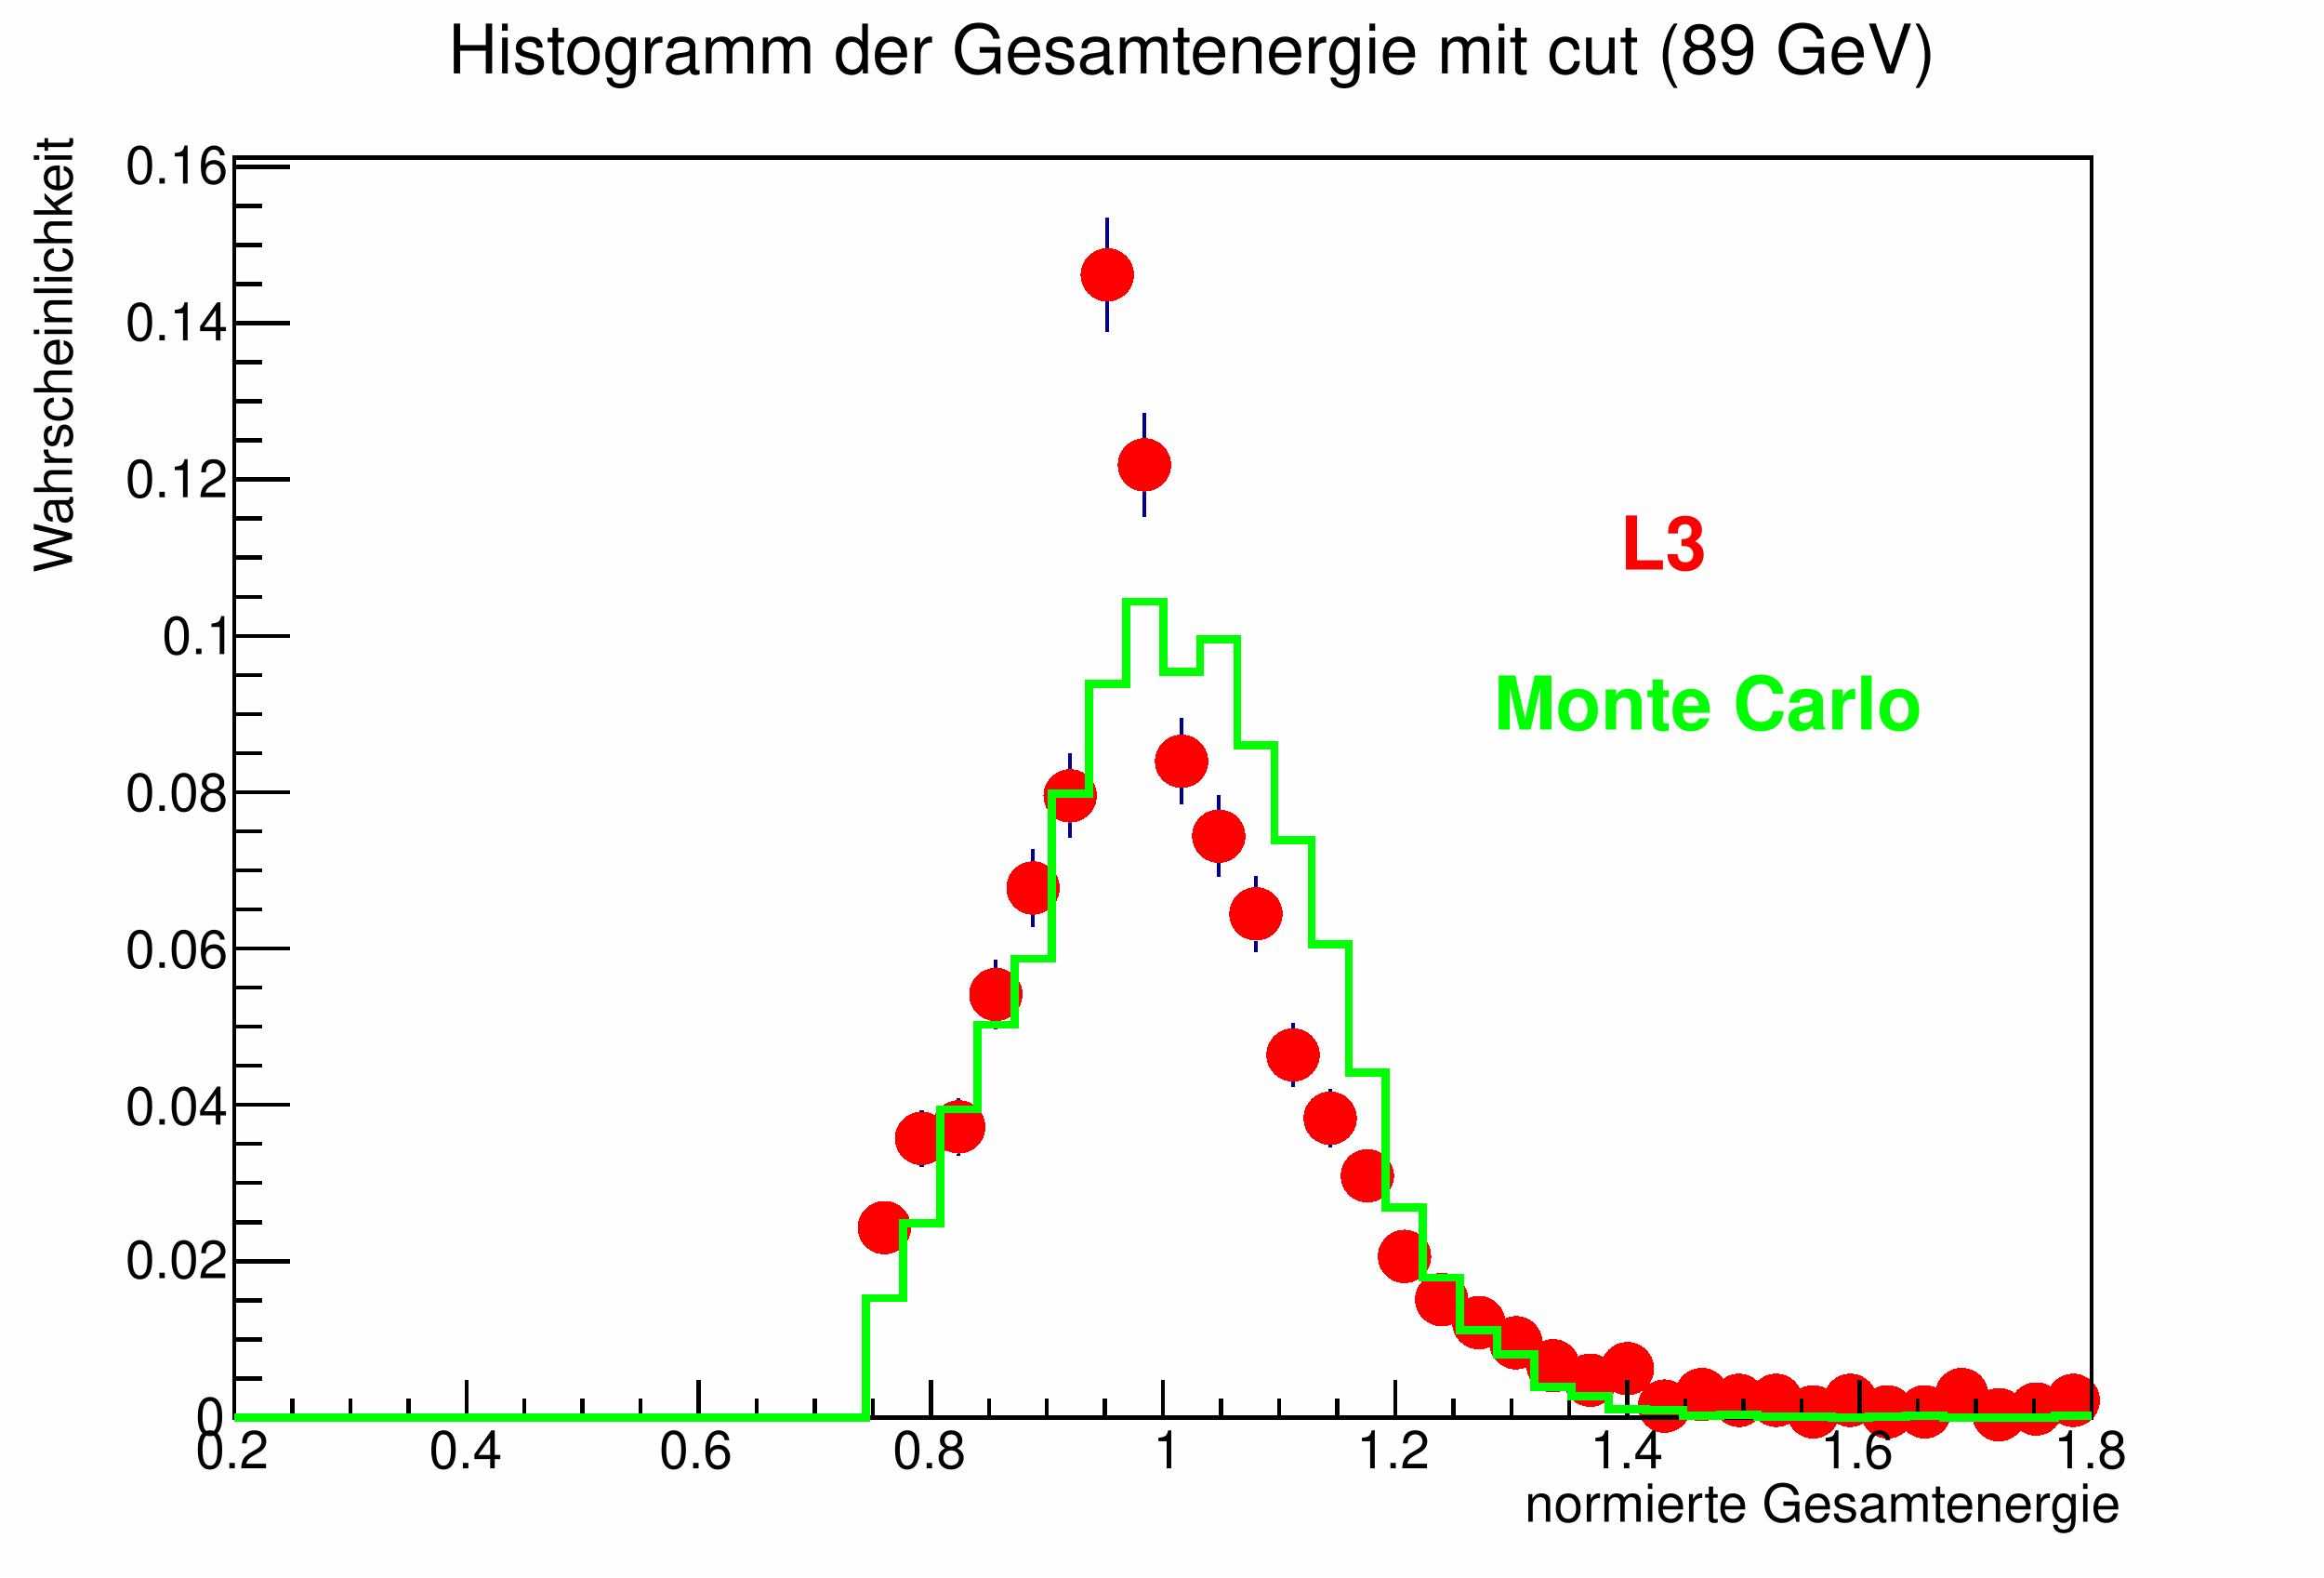
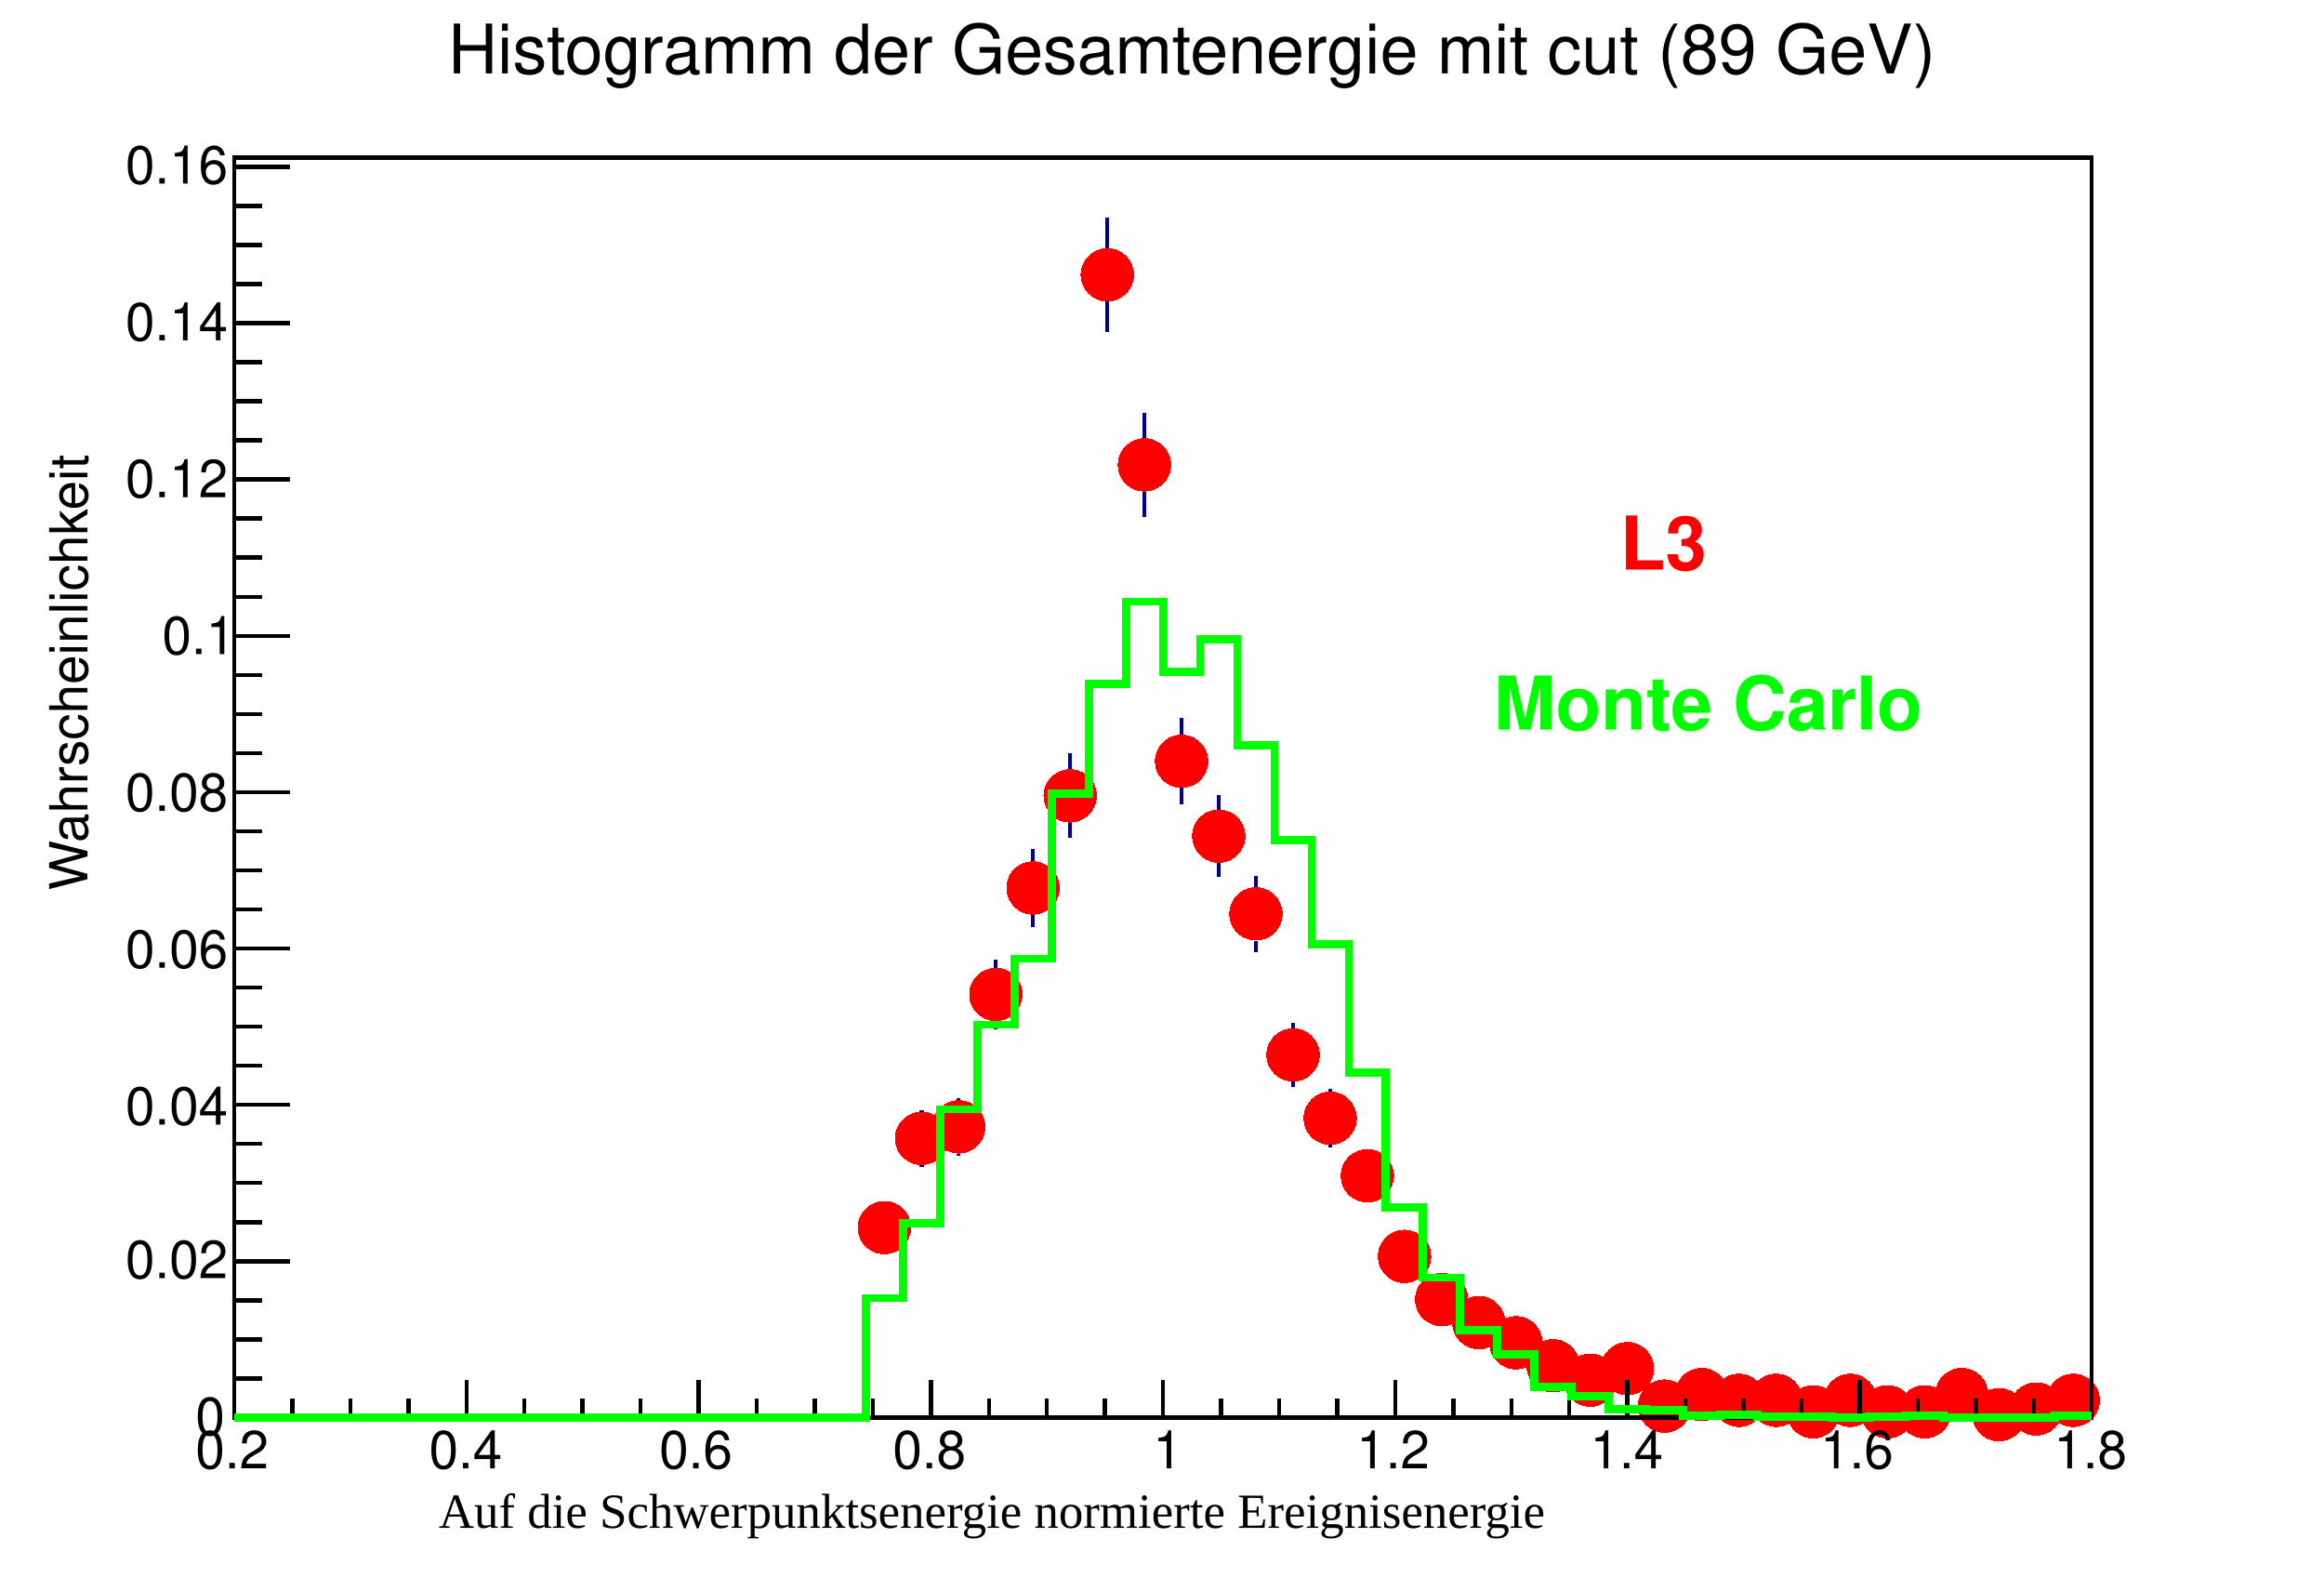
<svg xmlns="http://www.w3.org/2000/svg" width="567.429" height="384.969" viewBox="0 0 567.429 384.969" shape-rendering="crispEdges" version="1.1" id="svg136">
  <defs id="defs1" />
  <rect x="0.5" y="0" width="566.929" height="384.469" fill="#fefefe" id="rect1" />
+   <text xml:space="preserve" style="text-align:start;writing-mode:lr-tb;direction:ltr;text-anchor:start;fill:#000000" x="104.75" y="372.926" id="text2">
+     <tspan id="tspan2" x="104.75" y="372.926"> Auf die Schwerpunktsenergie normierte Ereignisenergie</tspan>
+   </text>
  <rect x="57.193" y="38.447" width="453.543" height="307.575" fill="#fefefe" id="rect2" />
  <rect x="57.193" y="38.447" width="453.543" height="307.575" fill="none" stroke="black" id="rect3" />
  <rect x="57.193" y="38.447" width="453.543" height="307.575" fill="#fefefe" id="rect4" />
  <rect x="57.193" y="38.447" width="453.543" height="307.575" fill="none" stroke="black" id="rect5" />
  <g fill="#ff0000" id="g5">
    <circle cx="215.933" cy="299.651" r="6.516" id="circle5" />
  </g>
  <path d="M225.004,284.79v -0.403" fill="none" stroke="#000099" id="path5" />
  <path d="M225.004,271.354v -0.403" fill="none" stroke="#000099" id="path6" />
  <g fill="#ff0000" id="g6">
    <circle cx="225.004" cy="277.871" r="6.516" id="circle6" />
  </g>
  <path d="M234.075,282.121v -0.545" fill="none" stroke="#000099" id="path7" />
  <path d="M234.075,268.544v -0.545" fill="none" stroke="#000099" id="path8" />
  <g fill="#ff0000" id="g8">
    <circle cx="234.075" cy="275.06" r="6.516" id="circle8" />
  </g>
  <path d="M243.146,251.259v -2.002" fill="none" stroke="#000099" id="path9" />
  <path d="M243.146,236.225v -2.002" fill="none" stroke="#000099" id="path10" />
  <g fill="#ff0000" id="g10">
    <circle cx="243.146" cy="242.741" r="6.516" id="circle10" />
  </g>
  <path d="M252.217,226.275v -3.014" fill="none" stroke="#000099" id="path11" />
  <path d="M252.217,210.229v -3.014" fill="none" stroke="#000099" id="path12" />
  <g fill="#ff0000" id="g12">
    <circle cx="252.217" cy="216.745" r="6.516" id="circle12" />
  </g>
  <path d="M261.287,204.588v -3.81" fill="none" stroke="#000099" id="path13" />
  <path d="M261.287,187.746v -3.81" fill="none" stroke="#000099" id="path14" />
  <g fill="#ff0000" id="g14">
    <circle cx="261.287" cy="194.262" r="6.516" id="circle14" />
  </g>
  <path d="M270.358,81.091v -7.483" fill="none" stroke="#000099" id="path15" />
  <path d="M270.358,60.576v -7.483" fill="none" stroke="#000099" id="path16" />
  <g fill="#ff0000" id="g16">
    <circle cx="270.358" cy="67.093" r="6.516" id="circle16" />
  </g>
  <path d="M279.429,126.246v -6.266" fill="none" stroke="#000099" id="path17" />
  <path d="M279.429,106.947v -6.266" fill="none" stroke="#000099" id="path18" />
  <g fill="#ff0000" id="g18">
    <circle cx="279.429" cy="113.464" r="6.516" id="circle18" />
  </g>
  <path d="M288.5,196.44v -4.093" fill="none" stroke="#000099" id="path19" />
  <path d="M288.5,179.314v -4.093" fill="none" stroke="#000099" id="path20" />
  <g fill="#ff0000" id="g20">
    <circle cx="288.5" cy="185.831" r="6.516" id="circle20" />
  </g>
  <path d="M297.571,214.084v -3.469" fill="none" stroke="#000099" id="path21" />
  <path d="M297.571,197.582v -3.469" fill="none" stroke="#000099" id="path22" />
  <g fill="#ff0000" id="g22">
    <circle cx="297.571" cy="204.098" r="6.516" id="circle22" />
  </g>
  <path d="M306.642,232.363v -2.778" fill="none" stroke="#000099" id="path23" />
  <path d="M306.642,216.552v -2.778" fill="none" stroke="#000099" id="path24" />
  <g fill="#ff0000" id="g24">
    <circle cx="306.642" cy="223.068" r="6.516" id="circle24" />
  </g>
  <path d="M315.713,265.382v -1.37" fill="none" stroke="#000099" id="path25" />
  <path d="M315.713,250.979v -1.37" fill="none" stroke="#000099" id="path26" />
  <g fill="#ff0000" id="g26">
    <circle cx="315.713" cy="257.495" r="6.516" id="circle26" />
  </g>
  <path d="M324.783,280.118v -0.649" fill="none" stroke="#000099" id="path27" />
  <path d="M324.783,266.436v -0.649" fill="none" stroke="#000099" id="path28" />
  <g fill="#ff0000" id="g28">
    <circle cx="324.783" cy="272.952" r="6.516" id="circle28" />
  </g>
  <g fill="#ff0000" id="g29">
    <circle cx="333.854" cy="287.004" r="6.516" id="circle29" />
  </g>
  <g fill="#ff0000" id="g30">
    <circle cx="342.925" cy="306.677" r="6.516" id="circle30" />
  </g>
  <g fill="#ff0000" id="g31">
    <circle cx="351.996" cy="317.216" r="6.516" id="circle31" />
  </g>
  <g fill="#ff0000" id="g32">
    <circle cx="361.067" cy="322.837" r="6.516" id="circle32" />
  </g>
  <g fill="#ff0000" id="g33">
    <circle cx="370.138" cy="327.755" r="6.516" id="circle33" />
  </g>
  <g fill="#ff0000" id="g34">
    <circle cx="379.209" cy="333.376" r="6.516" id="circle34" />
  </g>
  <g fill="#ff0000" id="g35">
    <circle cx="388.28" cy="336.889" r="6.516" id="circle35" />
  </g>
  <g fill="#ff0000" id="g36">
    <circle cx="397.35" cy="334.078" r="6.516" id="circle36" />
  </g>
  <g fill="#ff0000" id="g37">
    <circle cx="406.421" cy="343.212" r="6.516" id="circle37" />
  </g>
  <g fill="#ff0000" id="g38">
    <circle cx="415.492" cy="340.401" r="6.516" id="circle38" />
  </g>
  <g fill="#ff0000" id="g39">
    <circle cx="424.563" cy="341.807" r="6.516" id="circle39" />
  </g>
  <g fill="#ff0000" id="g40">
    <circle cx="433.634" cy="341.807" r="6.516" id="circle40" />
  </g>
  <g fill="#ff0000" id="g41">
    <circle cx="442.705" cy="344.617" r="6.516" id="circle41" />
  </g>
  <g fill="#ff0000" id="g42">
    <circle cx="451.776" cy="341.807" r="6.516" id="circle42" />
  </g>
  <g fill="#ff0000" id="g43">
    <circle cx="460.846" cy="344.617" r="6.516" id="circle43" />
  </g>
  <g fill="#ff0000" id="g44">
    <circle cx="469.917" cy="344.617" r="6.516" id="circle44" />
  </g>
  <g fill="#ff0000" id="g45">
    <circle cx="478.988" cy="340.401" r="6.516" id="circle45" />
  </g>
  <g fill="#ff0000" id="g46">
    <circle cx="488.059" cy="345.32" r="6.516" id="circle46" />
  </g>
  <g fill="#ff0000" id="g47">
    <circle cx="497.13" cy="343.914" r="6.516" id="circle47" />
  </g>
  <g fill="#ff0000" id="g48">
    <circle cx="506.201" cy="341.807" r="6.516" id="circle48" />
  </g>
  <path d="M57.193,346.022h 453.543" fill="none" stroke="black" id="path48" />
  <path d="M57.193,336.795v 9.227" fill="none" stroke="black" id="path49" />
  <path d="M71.366,341.409v 4.614" fill="none" stroke="black" id="path50" />
  <path d="M85.539,341.409v 4.614" fill="none" stroke="black" id="path51" />
  <path d="M99.713,341.409v 4.614" fill="none" stroke="black" id="path52" />
  <path d="M113.886,336.795v 9.227" fill="none" stroke="black" id="path53" />
  <path d="M128.059,341.409v 4.614" fill="none" stroke="black" id="path54" />
  <path d="M142.232,341.409v 4.614" fill="none" stroke="black" id="path55" />
  <path d="M156.406,341.409v 4.614" fill="none" stroke="black" id="path56" />
  <path d="M170.579,336.795v 9.227" fill="none" stroke="black" id="path57" />
  <path d="M184.752,341.409v 4.614" fill="none" stroke="black" id="path58" />
  <path d="M198.925,341.409v 4.614" fill="none" stroke="black" id="path59" />
  <path d="M213.098,341.409v 4.614" fill="none" stroke="black" id="path60" />
  <path d="M227.272,336.795v 9.227" fill="none" stroke="black" id="path61" />
  <path d="M241.445,341.409v 4.614" fill="none" stroke="black" id="path62" />
  <path d="M255.618,341.409v 4.614" fill="none" stroke="black" id="path63" />
  <path d="M269.791,341.409v 4.614" fill="none" stroke="black" id="path64" />
  <path d="M283.965,336.795v 9.227" fill="none" stroke="black" id="path65" />
  <path d="M298.138,341.409v 4.614" fill="none" stroke="black" id="path66" />
  <path d="M312.311,341.409v 4.614" fill="none" stroke="black" id="path67" />
  <path d="M326.484,341.409v 4.614" fill="none" stroke="black" id="path68" />
  <path d="M340.657,336.795v 9.227" fill="none" stroke="black" id="path69" />
  <path d="M354.831,341.409v 4.614" fill="none" stroke="black" id="path70" />
  <path d="M369.004,341.409v 4.614" fill="none" stroke="black" id="path71" />
  <path d="M383.177,341.409v 4.614" fill="none" stroke="black" id="path72" />
  <path d="M397.35,336.795v 9.227" fill="none" stroke="black" id="path73" />
  <path d="M411.524,341.409v 4.614" fill="none" stroke="black" id="path74" />
  <path d="M425.697,341.409v 4.614" fill="none" stroke="black" id="path75" />
  <path d="M439.87,341.409v 4.614" fill="none" stroke="black" id="path76" />
  <path d="M454.043,336.795v 9.227" fill="none" stroke="black" id="path77" />
  <path d="M468.217,341.409v 4.614" fill="none" stroke="black" id="path78" />
  <path d="M482.39,341.409v 4.614" fill="none" stroke="black" id="path79" />
  <path d="M496.563,341.409v 4.614" fill="none" stroke="black" id="path80" />
  <path d="M510.736,336.795v 9.227" fill="none" stroke="black" id="path81" />
  <text xml:space="preserve" x="47.744" y="358.403" fill="black" font-size="12.845" font-family="Helvetica" id="text81">0.2</text>
  <text xml:space="preserve" x="104.763" y="358.403" fill="black" font-size="12.845" font-family="Helvetica" id="text82">0.4</text>
  <text xml:space="preserve" x="160.967" y="358.403" fill="black" font-size="12.845" font-family="Helvetica" id="text83">0.6</text>
  <text xml:space="preserve" x="217.986" y="358.403" fill="black" font-size="12.845" font-family="Helvetica" id="text84">0.8</text>
  <text xml:space="preserve" x="281.521" y="358.403" fill="black" font-size="12.845" font-family="Helvetica" id="text85">1</text>
  <text xml:space="preserve" x="331.209" y="358.403" fill="black" font-size="12.845" font-family="Helvetica" id="text86">1.2</text>
  <text xml:space="preserve" x="388.227" y="358.403" fill="black" font-size="12.845" font-family="Helvetica" id="text87">1.4</text>
  <text xml:space="preserve" x="444.432" y="358.403" fill="black" font-size="12.845" font-family="Helvetica" id="text88">1.6</text>
  <text xml:space="preserve" x="501.45" y="358.403" fill="black" font-size="12.845" font-family="Helvetica" id="text89">1.8</text>
-   <text xml:space="preserve" x="368.678" y="371.436" fill="black" font-size="12.845" font-family="Helvetica" id="text90"> normierte Gesamtenergie</text>
  <path d="M57.193,346.022v -307.575" fill="none" stroke="black" id="path90" />
  <path d="M70.799,346.022h -13.606" fill="none" stroke="black" id="path91" />
  <path d="M63.996,336.481h -6.803" fill="none" stroke="black" id="path92" />
  <path d="M63.996,326.94h -6.803" fill="none" stroke="black" id="path93" />
  <path d="M63.996,317.399h -6.803" fill="none" stroke="black" id="path94" />
  <path d="M70.799,307.857h -13.606" fill="none" stroke="black" id="path95" />
  <path d="M63.996,298.316h -6.803" fill="none" stroke="black" id="path96" />
  <path d="M63.996,288.775h -6.803" fill="none" stroke="black" id="path97" />
  <path d="M63.996,279.234h -6.803" fill="none" stroke="black" id="path98" />
  <path d="M70.799,269.692h -13.606" fill="none" stroke="black" id="path99" />
  <path d="M63.996,260.151h -6.803" fill="none" stroke="black" id="path100" />
  <path d="M63.996,250.61h -6.803" fill="none" stroke="black" id="path101" />
  <path d="M63.996,241.069h -6.803" fill="none" stroke="black" id="path102" />
  <path d="M70.799,231.528h -13.606" fill="none" stroke="black" id="path103" />
  <path d="M63.996,221.986h -6.803" fill="none" stroke="black" id="path104" />
  <path d="M63.996,212.445h -6.803" fill="none" stroke="black" id="path105" />
  <path d="M63.996,202.904h -6.803" fill="none" stroke="black" id="path106" />
  <path d="M70.799,193.363h -13.606" fill="none" stroke="black" id="path107" />
  <path d="M63.996,183.821h -6.803" fill="none" stroke="black" id="path108" />
  <path d="M63.996,174.28h -6.803" fill="none" stroke="black" id="path109" />
  <path d="M63.996,164.739h -6.803" fill="none" stroke="black" id="path110" />
  <path d="M70.799,155.198h -13.606" fill="none" stroke="black" id="path111" />
  <path d="M63.996,145.657h -6.803" fill="none" stroke="black" id="path112" />
  <path d="M63.996,136.115h -6.803" fill="none" stroke="black" id="path113" />
  <path d="M63.996,126.574h -6.803" fill="none" stroke="black" id="path114" />
  <path d="M70.799,117.033h -13.606" fill="none" stroke="black" id="path115" />
  <path d="M63.996,107.492h -6.803" fill="none" stroke="black" id="path116" />
  <path d="M63.996,97.95h -6.803" fill="none" stroke="black" id="path117" />
  <path d="M63.996,88.409h -6.803" fill="none" stroke="black" id="path118" />
  <path d="M70.799,78.868h -13.606" fill="none" stroke="black" id="path119" />
  <path d="M63.996,69.327h -6.803" fill="none" stroke="black" id="path120" />
  <path d="M63.996,59.785h -6.803" fill="none" stroke="black" id="path121" />
  <path d="M63.996,50.244h -6.803" fill="none" stroke="black" id="path122" />
  <path d="M70.799,40.703h -13.606" fill="none" stroke="black" id="path123" />
  <path d="M70.799,40.703h -13.606" fill="none" stroke="black" id="path124" />
  <text xml:space="preserve" x="47.744" y="350.258" fill="black" font-size="12.845" font-family="Helvetica" id="text124">0</text>
  <text xml:space="preserve" x="30.639" y="311.974" fill="black" font-size="12.845" font-family="Helvetica" id="text125">0.02</text>
  <text xml:space="preserve" x="30.639" y="274.504" fill="black" font-size="12.845" font-family="Helvetica" id="text126">0.04</text>
  <text xml:space="preserve" x="30.639" y="236.22" fill="black" font-size="12.845" font-family="Helvetica" id="text127">0.06</text>
  <text xml:space="preserve" x="30.639" y="197.936" fill="black" font-size="12.845" font-family="Helvetica" id="text128">0.08</text>
  <text xml:space="preserve" x="39.599" y="159.652" fill="black" font-size="12.845" font-family="Helvetica" id="text129">0.1</text>
  <text xml:space="preserve" x="30.639" y="121.368" fill="black" font-size="12.845" font-family="Helvetica" id="text130">0.12</text>
  <text xml:space="preserve" x="30.639" y="83.084" fill="black" font-size="12.845" font-family="Helvetica" id="text131">0.14</text>
  <text xml:space="preserve" x="30.639" y="44.8" fill="black" font-size="12.845" font-family="Helvetica" id="text132">0.16</text>
-   <g transform="rotate(-90,17.6056,143.361)" id="g133">
-     <text xml:space="preserve" x="17.606" y="143.361" fill="black" font-size="12.845" font-family="Helvetica" id="text133"> Wahrscheinlichkeit</text>
+   <g transform="rotate(-90,58.2306,180.236)" id="g133">
+     <text xml:space="preserve" x="17.606" y="143.361" fill="#000000" font-size="12.845px" font-family="Helvetica" id="text133"> Wahrscheinlichkeit</text>
  </g>
  <path d="M57.193,346.022h 154.205v -29.19h 9.071v -18.268h 9.071v -27.8h 9.071v -20.651h 9.071v -16.084h 9.071v -40.309h 9.071v -26.807h 9.071v -20.055h 9.071v 17.077h 9.071v -7.943h 9.071v 26.012h 9.071v 23.034h  9.071v 25.417h 9.071v 31.374h 9.071v 32.962h 9.071v 17.077h 9.071v 12.907h 9.071v 5.758h 9.071v 7.943h 9.071v 2.383h 9.071v 3.177h 9.071v 0.199h 9.071v 1.39h 9.071v -0.199h 9.071v 0.397h 18.142v  0.199h 9.071v -0.199h 9.071v -0.199h 9.071v 0.397h 27.213v -0.397h 9.071" fill="none" stroke="#00ff00" stroke-width="2" id="path133" />
  <text xml:space="preserve" x="104.763" y="17.92" fill="black" font-size="16.705" font-family="Helvetica" id="text134"> Histogramm der Gesamtenergie mit cut (89 GeV)</text>
  <text xml:space="preserve" x="395.526" y="139.035" fill="#ff0000" font-size="18.136px" font-family="Helvetica" font-weight="bold" id="text135">L3</text>
  <text xml:space="preserve" x="364.716" y="178.089" fill="#00ff00" font-size="18.136px" font-family="Helvetica" font-weight="bold" id="text136">Monte Carlo</text>
</svg>
